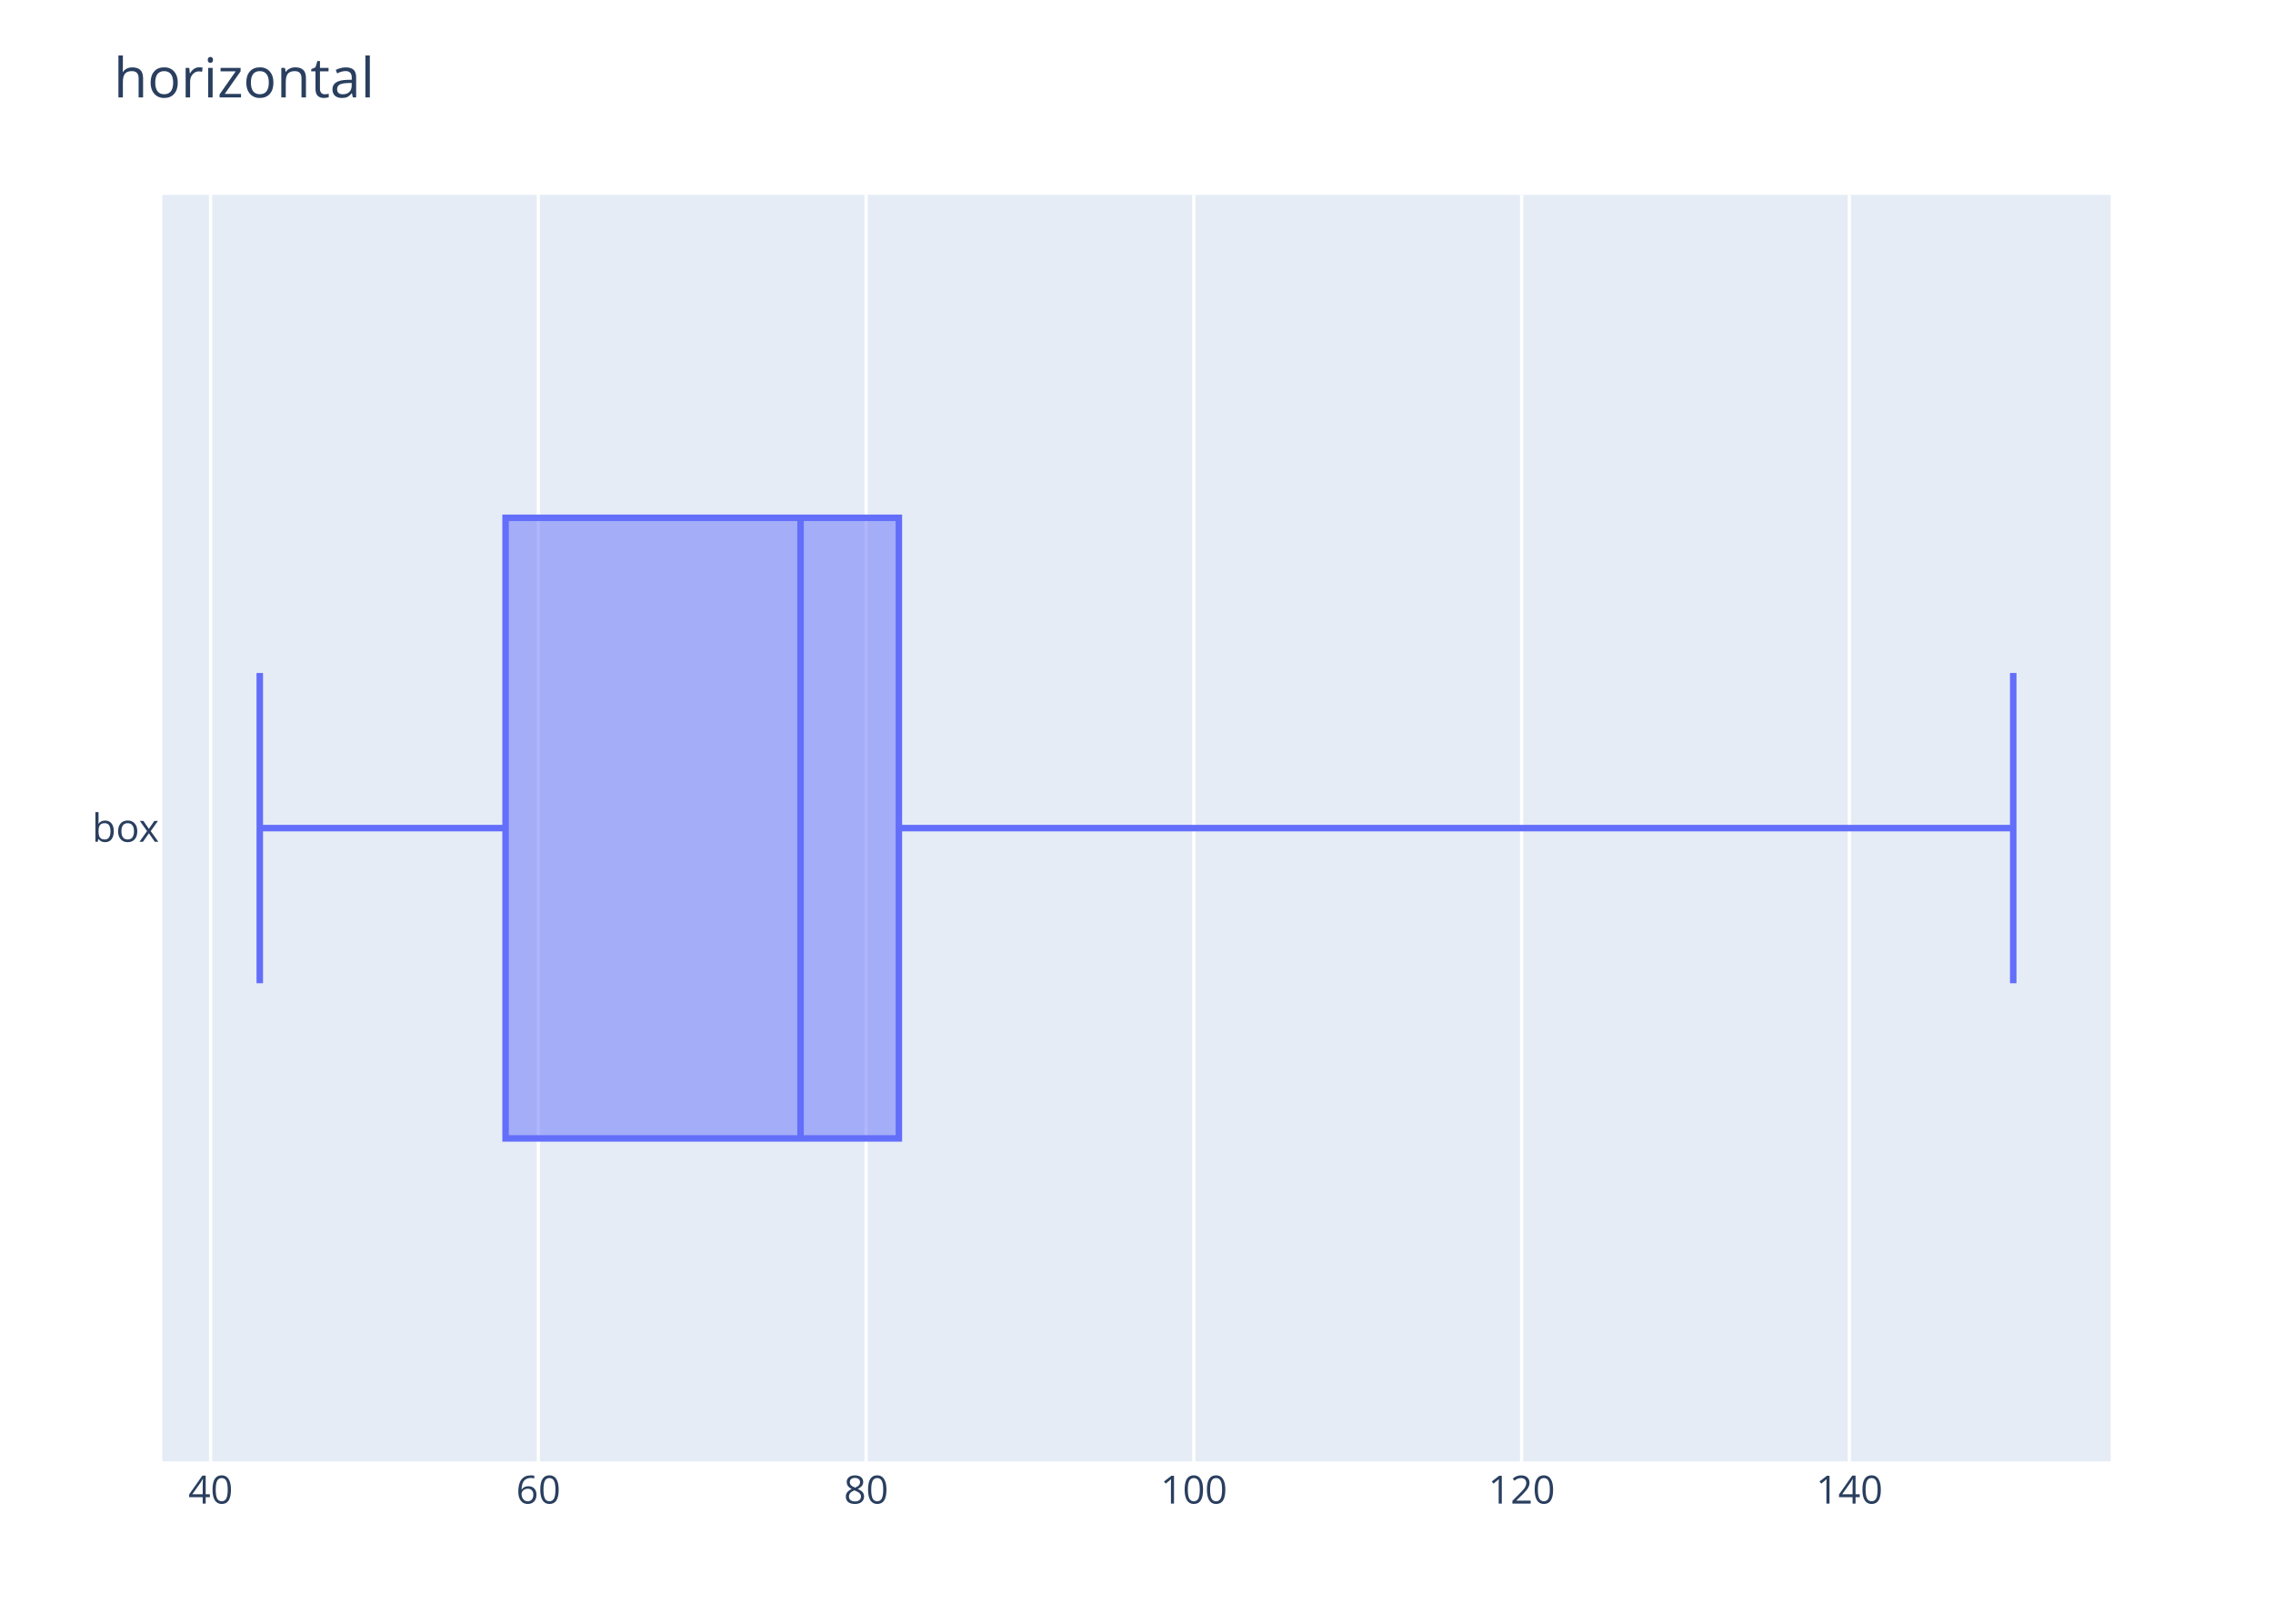
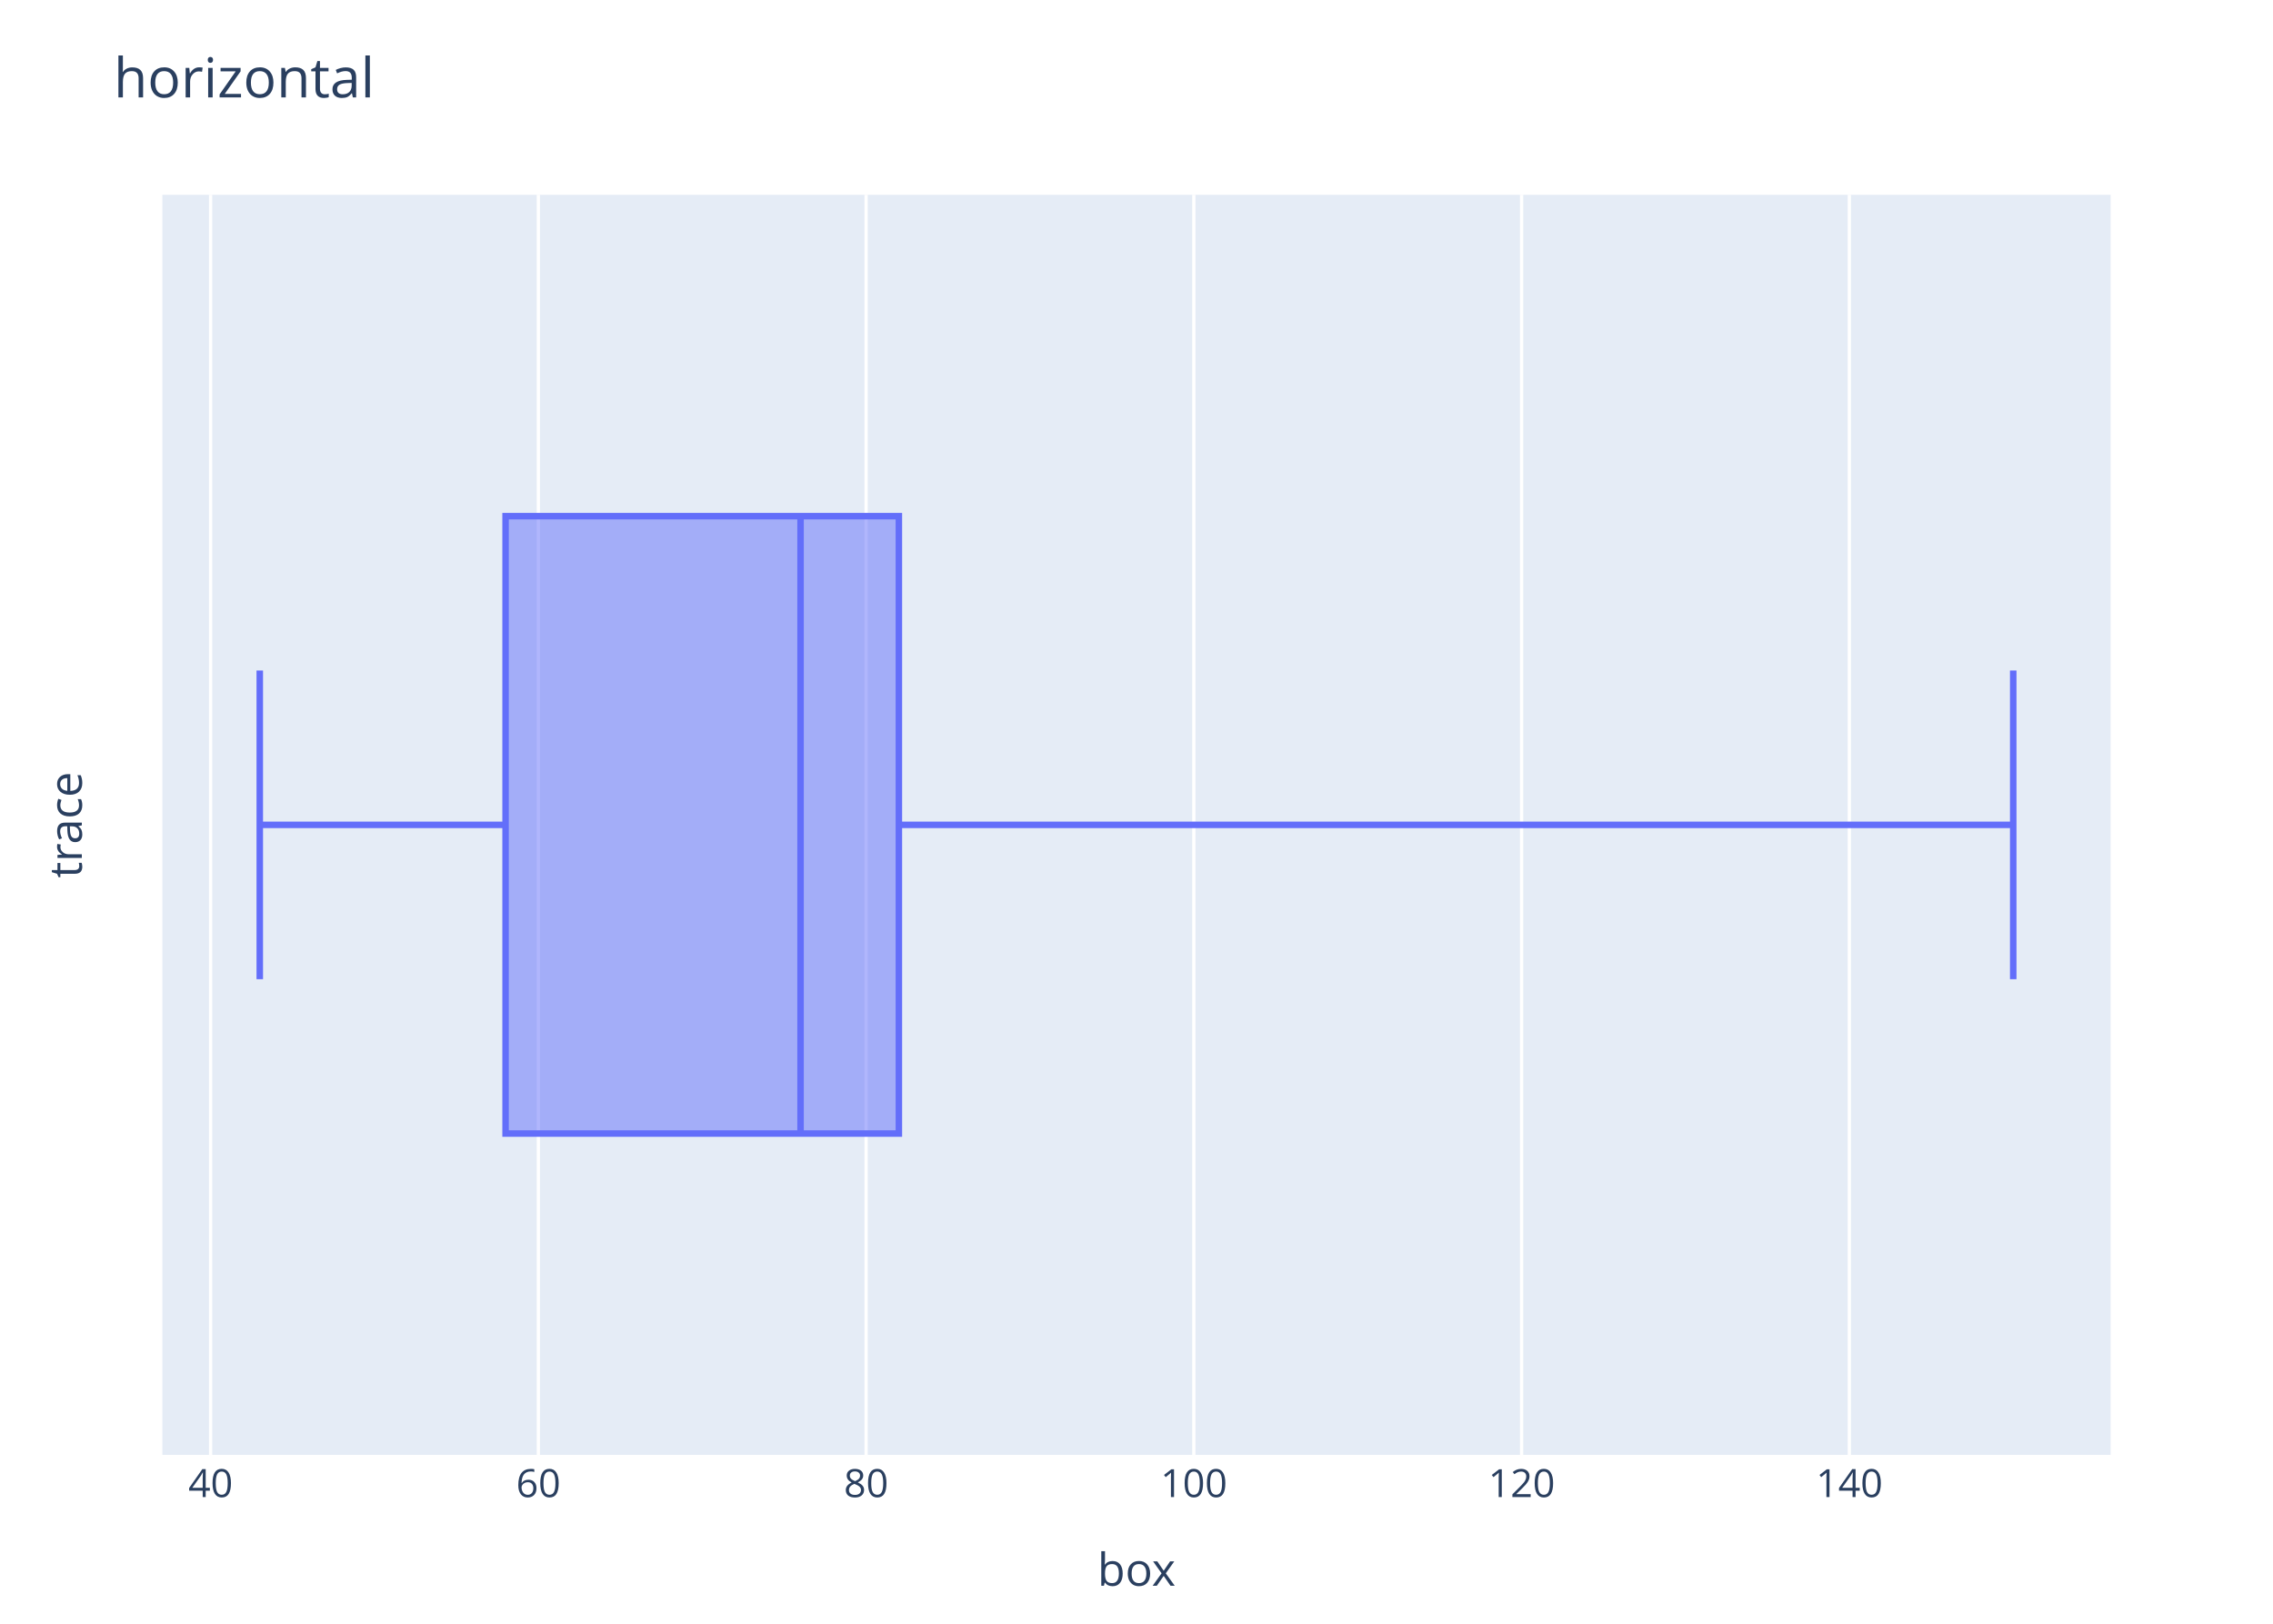
<svg xmlns="http://www.w3.org/2000/svg" class="main-svg" width="700" height="500" viewBox="0 0 700 500">
  <rect x="0" y="0" width="700" height="500" style="fill: rgb(255, 255, 255); fill-opacity: 1;" />
  <defs id="id-1">
    <g class="clips">
      <clipPath id="id-2" class="plotclip">
-         <rect width="600" height="390" />
+         <rect width="600" height="388" />
      </clipPath>
      <clipPath class="axesclip" id="id-3">
        <rect x="50" y="0" width="600" height="500" />
      </clipPath>
      <clipPath class="axesclip" id="id-4">
-         <rect x="0" y="60" width="700" height="390" />
+         <rect x="0" y="60" width="700" height="388" />
      </clipPath>
      <clipPath class="axesclip" id="id-5">
-         <rect x="50" y="60" width="600" height="390" />
+         <rect x="50" y="60" width="600" height="388" />
      </clipPath>
    </g>
    <g class="gradients" />
  </defs>
  <g class="bglayer">
-     <rect class="bg" x="50" y="60" width="600" height="390" style="fill: rgb(229, 236, 246); fill-opacity: 1; stroke-width: 0;" />
+     <rect class="bg" x="50" y="60" width="600" height="388" style="fill: rgb(229, 236, 246); fill-opacity: 1; stroke-width: 0;" />
  </g>
  <g class="layer-below">
    <g class="imagelayer" />
    <g class="shapelayer" />
  </g>
  <g class="cartesianlayer">
    <g class="subplot xy">
      <g class="layer-subplot">
        <g class="shapelayer" />
        <g class="imagelayer" />
      </g>
      <g class="gridlayer">
        <g class="x">
-           <path class="xgrid crisp" transform="translate(64.86,0)" d="M0,60v390" style="stroke: rgb(255, 255, 255); stroke-opacity: 1; stroke-width: 1px;" />
-           <path class="xgrid crisp" transform="translate(165.79,0)" d="M0,60v390" style="stroke: rgb(255, 255, 255); stroke-opacity: 1; stroke-width: 1px;" />
-           <path class="xgrid crisp" transform="translate(266.73,0)" d="M0,60v390" style="stroke: rgb(255, 255, 255); stroke-opacity: 1; stroke-width: 1px;" />
-           <path class="xgrid crisp" transform="translate(367.66,0)" d="M0,60v390" style="stroke: rgb(255, 255, 255); stroke-opacity: 1; stroke-width: 1px;" />
-           <path class="xgrid crisp" transform="translate(468.6,0)" d="M0,60v390" style="stroke: rgb(255, 255, 255); stroke-opacity: 1; stroke-width: 1px;" />
-           <path class="xgrid crisp" transform="translate(569.53,0)" d="M0,60v390" style="stroke: rgb(255, 255, 255); stroke-opacity: 1; stroke-width: 1px;" />
+           <path class="xgrid crisp" transform="translate(64.86,0)" d="M0,60v388" style="stroke: rgb(255, 255, 255); stroke-opacity: 1; stroke-width: 1px;" />
+           <path class="xgrid crisp" transform="translate(165.79,0)" d="M0,60v388" style="stroke: rgb(255, 255, 255); stroke-opacity: 1; stroke-width: 1px;" />
+           <path class="xgrid crisp" transform="translate(266.73,0)" d="M0,60v388" style="stroke: rgb(255, 255, 255); stroke-opacity: 1; stroke-width: 1px;" />
+           <path class="xgrid crisp" transform="translate(367.66,0)" d="M0,60v388" style="stroke: rgb(255, 255, 255); stroke-opacity: 1; stroke-width: 1px;" />
+           <path class="xgrid crisp" transform="translate(468.6,0)" d="M0,60v388" style="stroke: rgb(255, 255, 255); stroke-opacity: 1; stroke-width: 1px;" />
+           <path class="xgrid crisp" transform="translate(569.53,0)" d="M0,60v388" style="stroke: rgb(255, 255, 255); stroke-opacity: 1; stroke-width: 1px;" />
        </g>
        <g class="y" />
      </g>
      <g class="zerolinelayer" />
      <path class="xlines-below" />
      <path class="ylines-below" />
      <g class="overlines-below" />
      <g class="xaxislayer-below" />
      <g class="yaxislayer-below" />
      <g class="overaxes-below" />
      <g class="plot" transform="translate(50,60)" clip-path="url('#id-2')">
        <g class="boxlayer mlayer">
          <g class="trace boxes" style="opacity: 1;">
-             <path class="box" d="M196.54,290.55V99.45M105.7,290.55V99.45H226.82V290.55ZM105.7,195H30M226.82,195H570M30,242.77V147.23M570,242.77V147.23" style="vector-effect: non-scaling-stroke; stroke-width: 2px; stroke: rgb(99, 110, 250); stroke-opacity: 1; fill: rgb(99, 110, 250); fill-opacity: 0.5;" />
+             <path class="box" d="M196.54,289.06V98.94M105.7,289.06V98.94H226.82V289.06ZM105.7,194H30M226.82,194H570M30,241.53V146.47M570,241.53V146.47" style="vector-effect: non-scaling-stroke; stroke-width: 2px; stroke: rgb(99, 110, 250); stroke-opacity: 1; fill: rgb(99, 110, 250); fill-opacity: 0.5;" />
          </g>
        </g>
      </g>
      <g class="overplot" />
      <path class="xlines-above crisp" d="M0,0" style="fill: none;" />
      <path class="ylines-above crisp" d="M0,0" style="fill: none;" />
      <g class="overlines-above" />
      <g class="xaxislayer-above">
        <g class="xtick">
-           <text text-anchor="middle" x="0" y="463" transform="translate(64.86,0)" style="font-family: 'Open Sans', verdana, arial, sans-serif; font-size: 12px; fill: rgb(42, 63, 95); fill-opacity: 1; white-space: pre;">
+           <text text-anchor="middle" x="0" y="461" transform="translate(64.86,0)" style="font-family: 'Open Sans', verdana, arial, sans-serif; font-size: 12px; fill: rgb(42, 63, 95); fill-opacity: 1; white-space: pre;">
40</text>
        </g>
        <g class="xtick">
-           <text text-anchor="middle" x="0" y="463" transform="translate(165.79,0)" style="font-family: 'Open Sans', verdana, arial, sans-serif; font-size: 12px; fill: rgb(42, 63, 95); fill-opacity: 1; white-space: pre;">
+           <text text-anchor="middle" x="0" y="461" transform="translate(165.79,0)" style="font-family: 'Open Sans', verdana, arial, sans-serif; font-size: 12px; fill: rgb(42, 63, 95); fill-opacity: 1; white-space: pre;">
60</text>
        </g>
        <g class="xtick">
-           <text text-anchor="middle" x="0" y="463" transform="translate(266.73,0)" style="font-family: 'Open Sans', verdana, arial, sans-serif; font-size: 12px; fill: rgb(42, 63, 95); fill-opacity: 1; white-space: pre;">
+           <text text-anchor="middle" x="0" y="461" transform="translate(266.73,0)" style="font-family: 'Open Sans', verdana, arial, sans-serif; font-size: 12px; fill: rgb(42, 63, 95); fill-opacity: 1; white-space: pre;">
80</text>
        </g>
        <g class="xtick">
-           <text text-anchor="middle" x="0" y="463" transform="translate(367.66,0)" style="font-family: 'Open Sans', verdana, arial, sans-serif; font-size: 12px; fill: rgb(42, 63, 95); fill-opacity: 1; white-space: pre;">
+           <text text-anchor="middle" x="0" y="461" transform="translate(367.66,0)" style="font-family: 'Open Sans', verdana, arial, sans-serif; font-size: 12px; fill: rgb(42, 63, 95); fill-opacity: 1; white-space: pre;">
100</text>
        </g>
        <g class="xtick">
-           <text text-anchor="middle" x="0" y="463" transform="translate(468.6,0)" style="font-family: 'Open Sans', verdana, arial, sans-serif; font-size: 12px; fill: rgb(42, 63, 95); fill-opacity: 1; white-space: pre;">
+           <text text-anchor="middle" x="0" y="461" transform="translate(468.6,0)" style="font-family: 'Open Sans', verdana, arial, sans-serif; font-size: 12px; fill: rgb(42, 63, 95); fill-opacity: 1; white-space: pre;">
120</text>
        </g>
        <g class="xtick">
-           <text text-anchor="middle" x="0" y="463" transform="translate(569.53,0)" style="font-family: 'Open Sans', verdana, arial, sans-serif; font-size: 12px; fill: rgb(42, 63, 95); fill-opacity: 1; white-space: pre;">
+           <text text-anchor="middle" x="0" y="461" transform="translate(569.53,0)" style="font-family: 'Open Sans', verdana, arial, sans-serif; font-size: 12px; fill: rgb(42, 63, 95); fill-opacity: 1; white-space: pre;">
140</text>
        </g>
      </g>
      <g class="yaxislayer-above">
        <g class="ytick">
-           <text text-anchor="end" x="49" y="4.2" transform="translate(0,255)" style="font-family: 'Open Sans', verdana, arial, sans-serif; font-size: 12px; fill: rgb(42, 63, 95); fill-opacity: 1; white-space: pre;">
- box</text>
+           <text text-anchor="end" x="49" y="4.2" transform="translate(0,254)" style="font-family: 'Open Sans', verdana, arial, sans-serif; font-size: 12px; fill: rgb(42, 63, 95); fill-opacity: 1; white-space: pre;">
+ </text>
        </g>
      </g>
      <g class="overaxes-above" />
    </g>
  </g>
  <g class="polarlayer" />
  <g class="ternarylayer" />
  <g class="geolayer" />
  <g class="funnelarealayer" />
  <g class="pielayer" />
  <g class="treemaplayer" />
  <g class="sunburstlayer" />
  <g class="glimages" />
  <defs id="id-6">
    <g class="clips" />
  </defs>
  <g class="layer-above">
    <g class="imagelayer" />
    <g class="shapelayer" />
  </g>
  <g class="infolayer">
    <g class="g-gtitle">
      <text class="gtitle" x="35" y="30" text-anchor="start" dy="0em" style="font-family: 'Open Sans', verdana, arial, sans-serif; font-size: 17px; fill: rgb(42, 63, 95); opacity: 1; font-weight: normal; white-space: pre;">
horizontal</text>
    </g>
-     <g class="g-xtitle" />
-     <g class="g-ytitle" />
+     <g class="g-xtitle">
+       <text class="xtitle" x="350" y="488.3" text-anchor="middle" style="font-family: 'Open Sans', verdana, arial, sans-serif; font-size: 14px; fill: rgb(42, 63, 95); opacity: 1; font-weight: normal; white-space: pre;">
+ box</text>
+     </g>
+     <g class="g-ytitle">
+       <text class="ytitle" transform="rotate(-90,25.2,254)" x="25.2" y="254" text-anchor="middle" style="font-family: 'Open Sans', verdana, arial, sans-serif; font-size: 14px; fill: rgb(42, 63, 95); opacity: 1; font-weight: normal; white-space: pre;">
+ trace</text>
+     </g>
  </g>
</svg>
